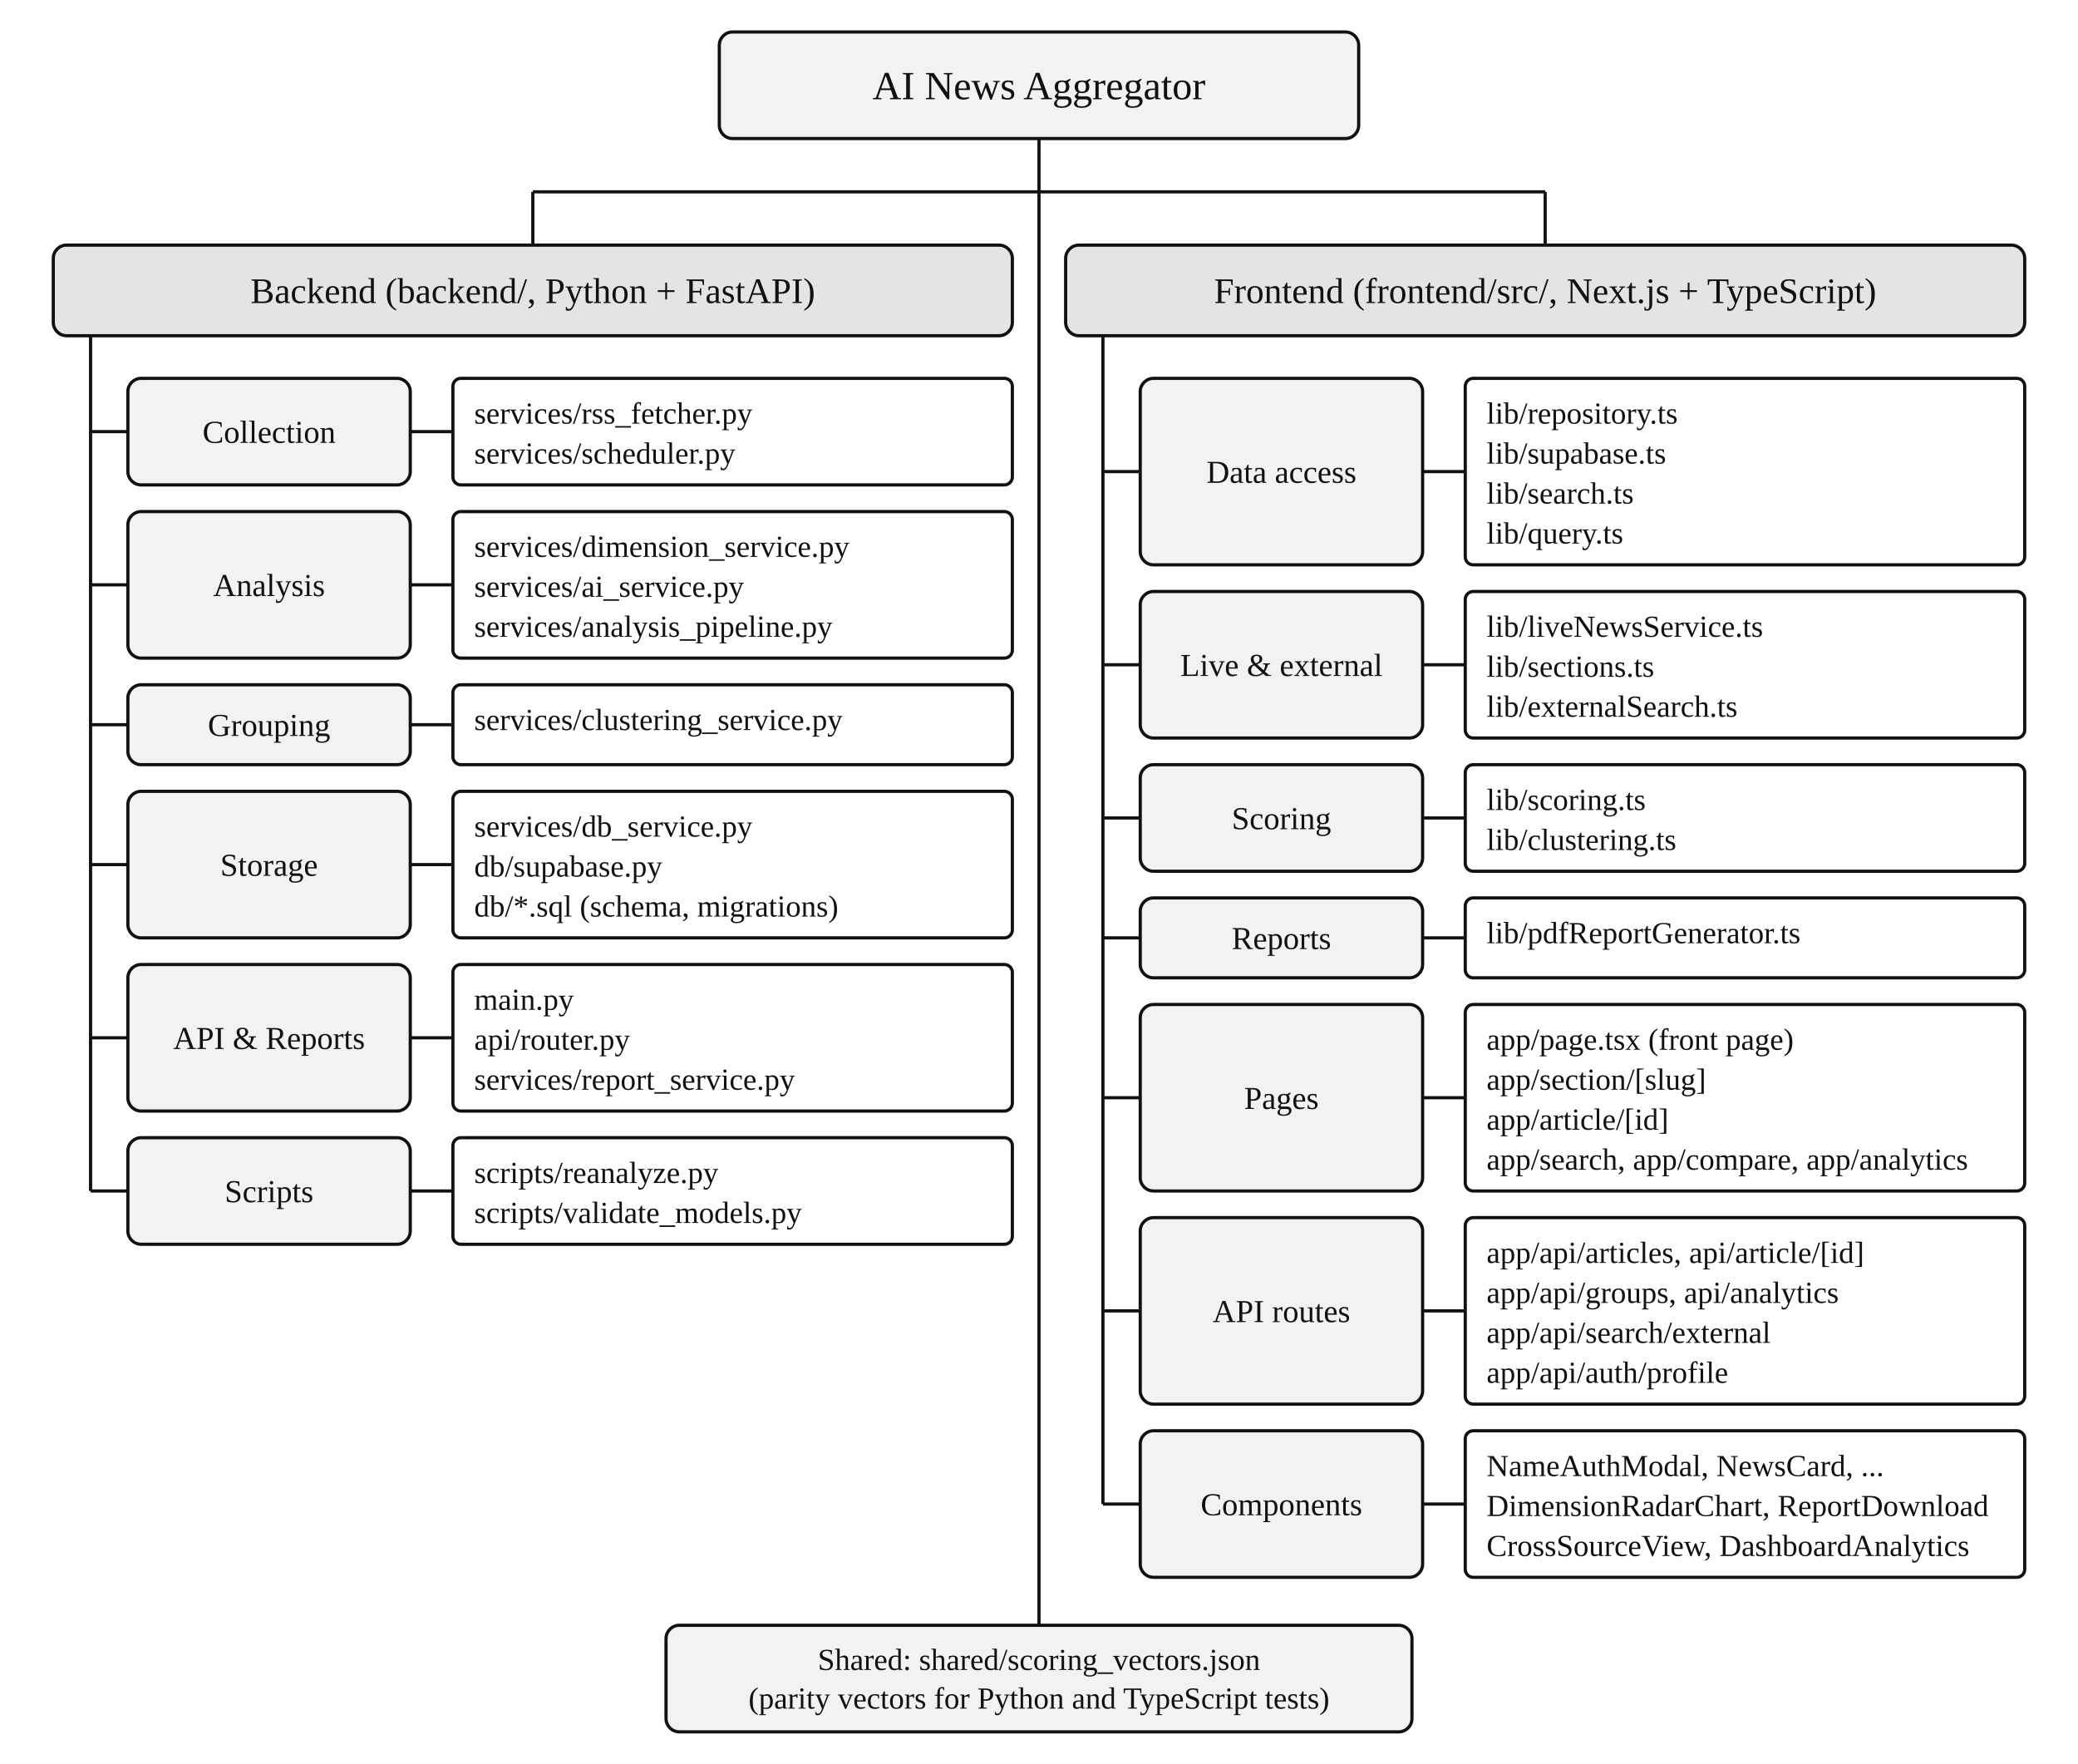
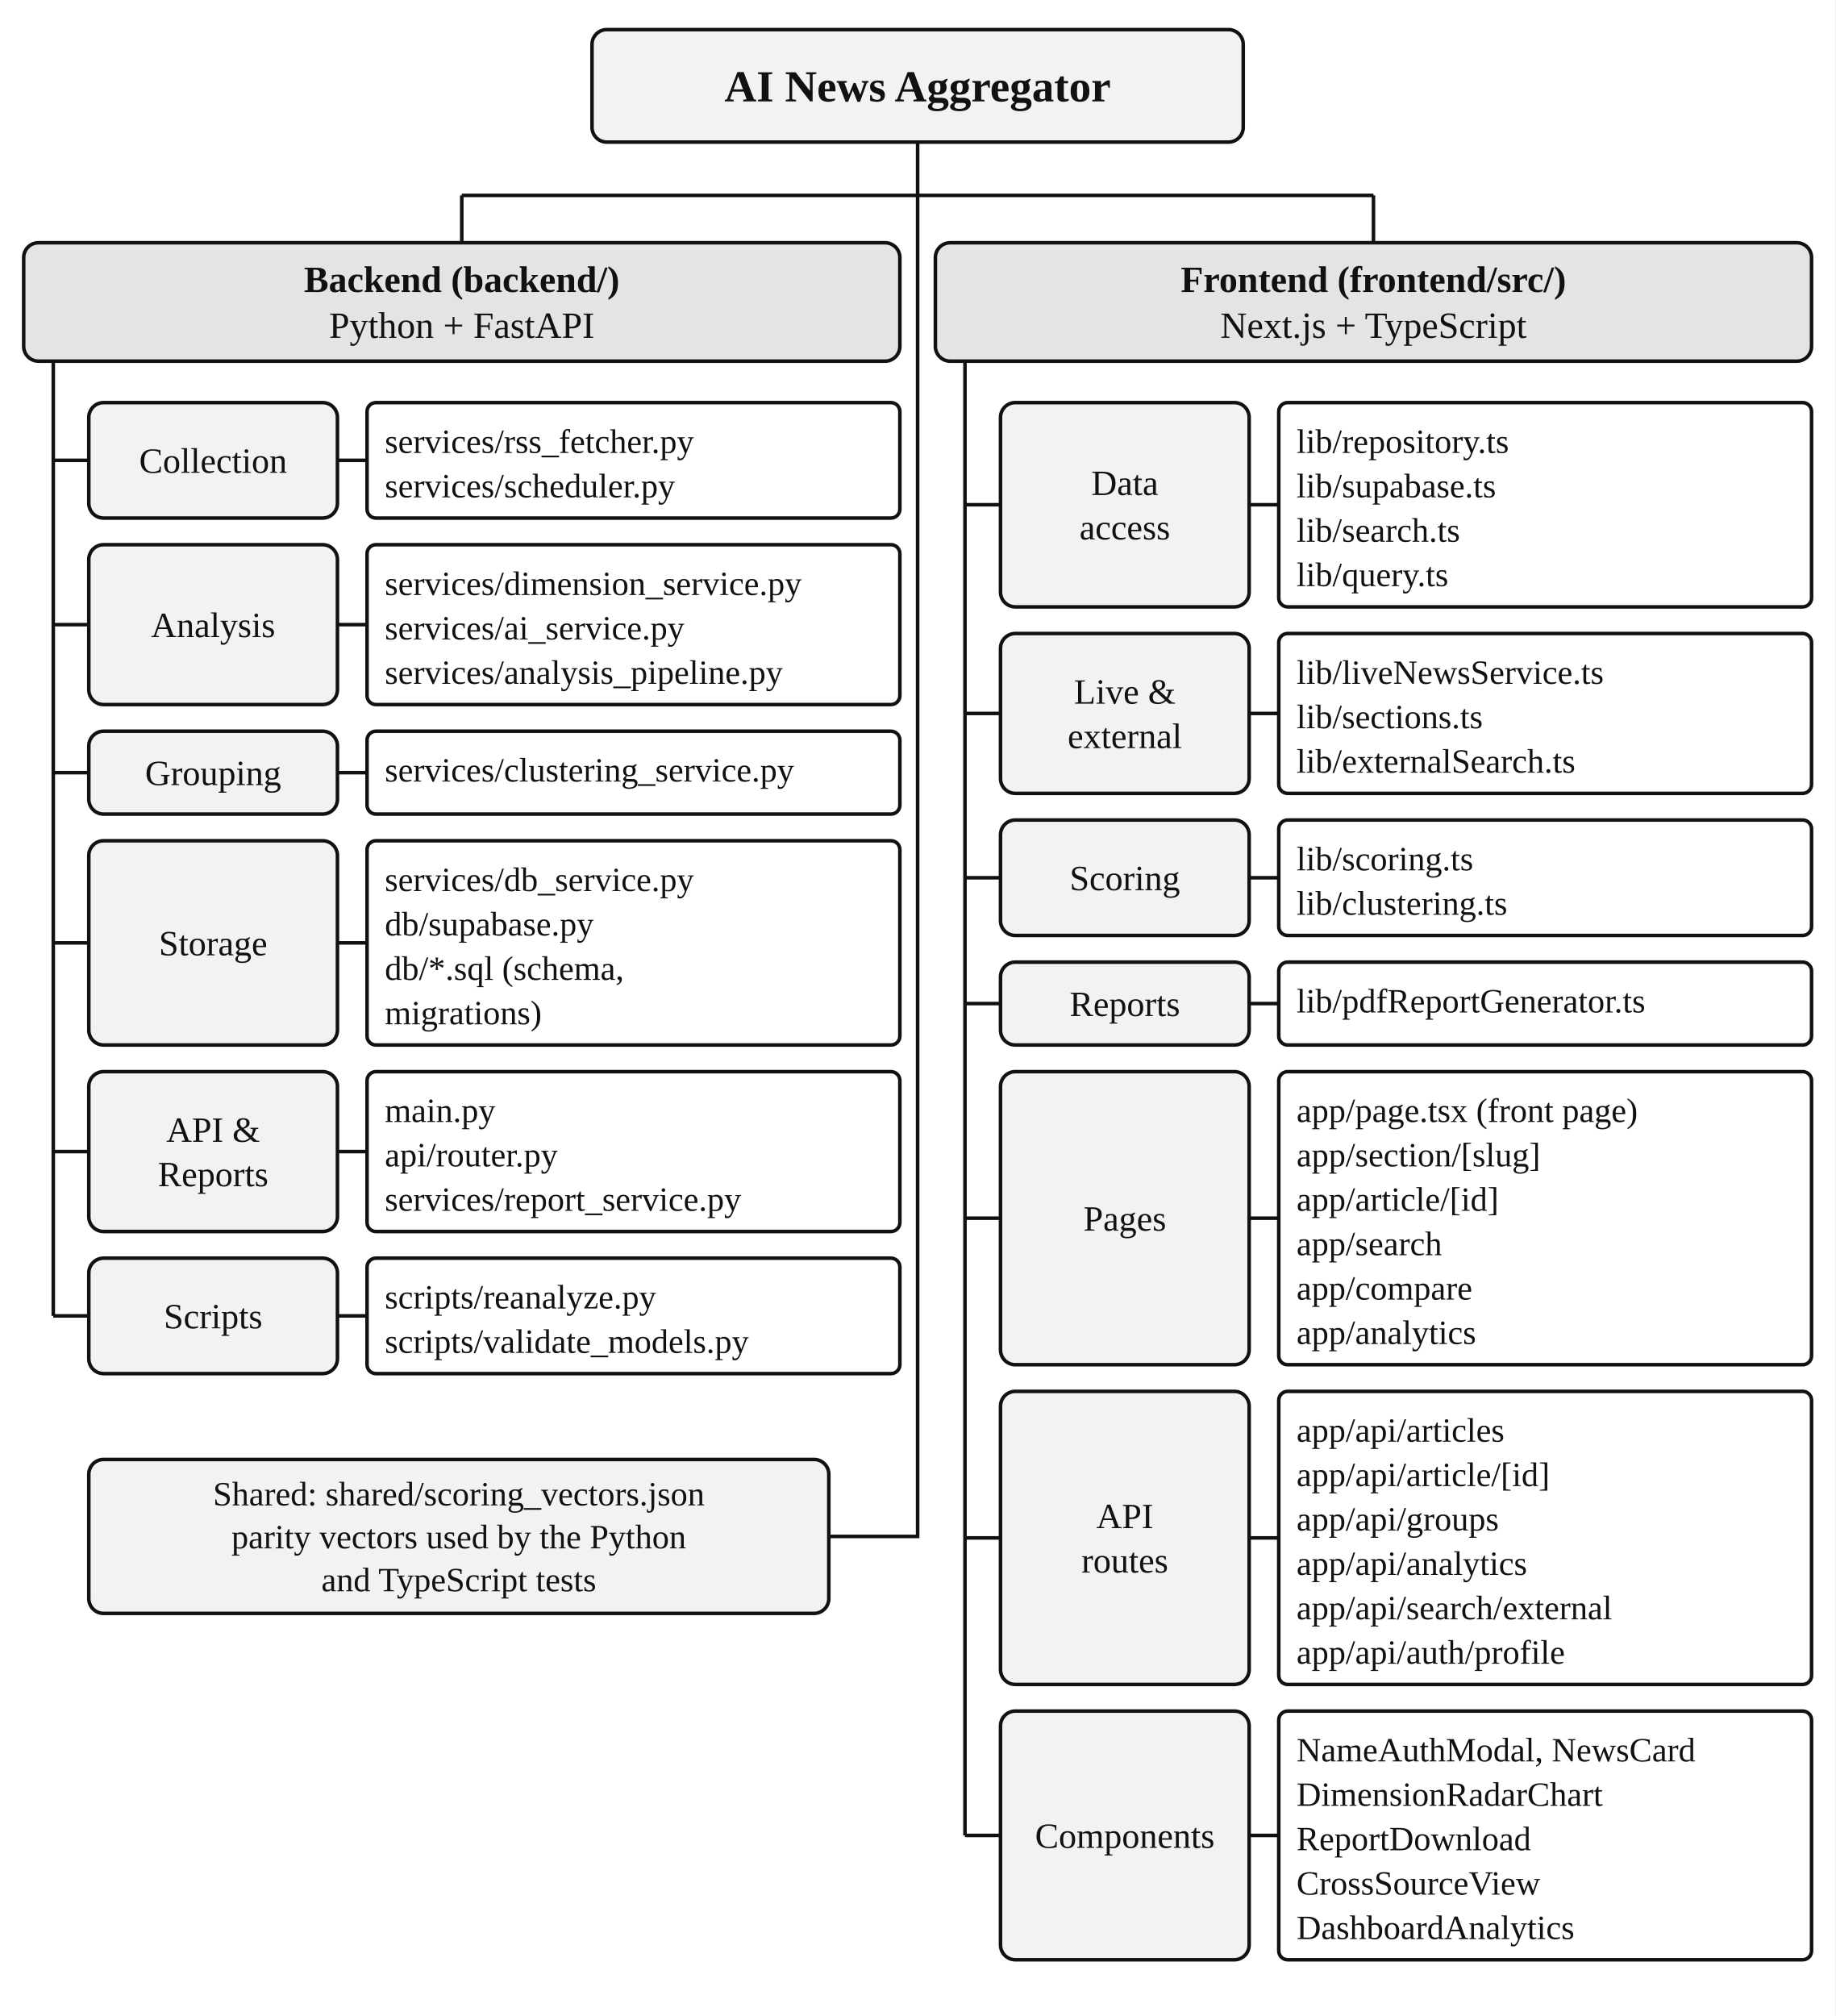
- <svg xmlns="http://www.w3.org/2000/svg" viewBox="0 0 780 662" width="780" height="662">
+ <svg xmlns="http://www.w3.org/2000/svg" viewBox="0 0 620 681" width="620" height="681">
  <defs>
    <marker id="open" viewBox="0 0 10 10" refX="10" refY="5" markerWidth="9" markerHeight="9" orient="auto-start-reverse">
      <path d="M0,0 L10,5 L0,10" fill="none" stroke="#111" stroke-width="1.3" />
    </marker>
    <marker id="solid" viewBox="0 0 10 10" refX="10" refY="5" markerWidth="8" markerHeight="8" orient="auto-start-reverse">
      <path d="M0,0 L10,5 L0,10 z" fill="#111" />
    </marker>
    <marker id="diamond" viewBox="0 0 16 10" refX="16" refY="5" markerWidth="16" markerHeight="10" markerUnits="userSpaceOnUse" orient="auto-start-reverse">
      <path d="M0,5 L8,0 L16,5 L8,10 z" fill="#111" />
    </marker>
  </defs>
  <rect width="100%" height="100%" fill="white" />
-   <rect x="270" y="12" width="240" height="40" rx="5" fill="#f2f2f2" stroke="#111" stroke-width="1.2" />
-   <text x="390.0" y="37.25" font-size="15" text-anchor="middle" font-weight="normal" font-style="normal" font-family="Liberation Serif, Times New Roman, serif" fill="#111">AI News Aggregator</text>
-   <rect x="20" y="92" width="360" height="34" rx="5" fill="#e4e4e4" stroke="#111" stroke-width="1.2" />
-   <text x="200.0" y="113.725" font-size="13.5" text-anchor="middle" font-weight="normal" font-style="normal" font-family="Liberation Serif, Times New Roman, serif" fill="#111">Backend (backend/, Python + FastAPI)</text>
-   <rect x="48" y="142" width="106" height="40" rx="5" fill="#f2f2f2" stroke="#111" stroke-width="1.2" />
-   <text x="101.0" y="166.2" font-size="12" text-anchor="middle" font-weight="normal" font-style="normal" font-family="Liberation Serif, Times New Roman, serif" fill="#111">Collection</text>
-   <rect x="170" y="142" width="210" height="40" rx="3" fill="white" stroke="#111" stroke-width="1.2" />
-   <text x="178" y="159" font-size="11.5" text-anchor="start" font-weight="normal" font-style="normal" font-family="Liberation Serif, Times New Roman, serif" fill="#111">services/rss_fetcher.py</text>
-   <text x="178" y="174" font-size="11.5" text-anchor="start" font-weight="normal" font-style="normal" font-family="Liberation Serif, Times New Roman, serif" fill="#111">services/scheduler.py</text>
-   <polyline points="34,162.0 48,162.0" fill="none" stroke="#111" stroke-width="1.2" />
-   <polyline points="154,162.0 170,162.0" fill="none" stroke="#111" stroke-width="1.2" />
-   <rect x="48" y="192" width="106" height="55" rx="5" fill="#f2f2f2" stroke="#111" stroke-width="1.2" />
-   <text x="101.0" y="223.7" font-size="12" text-anchor="middle" font-weight="normal" font-style="normal" font-family="Liberation Serif, Times New Roman, serif" fill="#111">Analysis</text>
-   <rect x="170" y="192" width="210" height="55" rx="3" fill="white" stroke="#111" stroke-width="1.2" />
-   <text x="178" y="209" font-size="11.5" text-anchor="start" font-weight="normal" font-style="normal" font-family="Liberation Serif, Times New Roman, serif" fill="#111">services/dimension_service.py</text>
-   <text x="178" y="224" font-size="11.5" text-anchor="start" font-weight="normal" font-style="normal" font-family="Liberation Serif, Times New Roman, serif" fill="#111">services/ai_service.py</text>
-   <text x="178" y="239" font-size="11.5" text-anchor="start" font-weight="normal" font-style="normal" font-family="Liberation Serif, Times New Roman, serif" fill="#111">services/analysis_pipeline.py</text>
-   <polyline points="34,219.5 48,219.5" fill="none" stroke="#111" stroke-width="1.2" />
-   <polyline points="154,219.5 170,219.5" fill="none" stroke="#111" stroke-width="1.2" />
-   <rect x="48" y="257" width="106" height="30" rx="5" fill="#f2f2f2" stroke="#111" stroke-width="1.2" />
-   <text x="101.0" y="276.2" font-size="12" text-anchor="middle" font-weight="normal" font-style="normal" font-family="Liberation Serif, Times New Roman, serif" fill="#111">Grouping</text>
-   <rect x="170" y="257" width="210" height="30" rx="3" fill="white" stroke="#111" stroke-width="1.2" />
-   <text x="178" y="274" font-size="11.5" text-anchor="start" font-weight="normal" font-style="normal" font-family="Liberation Serif, Times New Roman, serif" fill="#111">services/clustering_service.py</text>
-   <polyline points="34,272.0 48,272.0" fill="none" stroke="#111" stroke-width="1.2" />
-   <polyline points="154,272.0 170,272.0" fill="none" stroke="#111" stroke-width="1.2" />
-   <rect x="48" y="297" width="106" height="55" rx="5" fill="#f2f2f2" stroke="#111" stroke-width="1.2" />
-   <text x="101.0" y="328.7" font-size="12" text-anchor="middle" font-weight="normal" font-style="normal" font-family="Liberation Serif, Times New Roman, serif" fill="#111">Storage</text>
-   <rect x="170" y="297" width="210" height="55" rx="3" fill="white" stroke="#111" stroke-width="1.2" />
-   <text x="178" y="314" font-size="11.5" text-anchor="start" font-weight="normal" font-style="normal" font-family="Liberation Serif, Times New Roman, serif" fill="#111">services/db_service.py</text>
-   <text x="178" y="329" font-size="11.5" text-anchor="start" font-weight="normal" font-style="normal" font-family="Liberation Serif, Times New Roman, serif" fill="#111">db/supabase.py</text>
-   <text x="178" y="344" font-size="11.5" text-anchor="start" font-weight="normal" font-style="normal" font-family="Liberation Serif, Times New Roman, serif" fill="#111">db/*.sql (schema, migrations)</text>
-   <polyline points="34,324.5 48,324.5" fill="none" stroke="#111" stroke-width="1.2" />
-   <polyline points="154,324.5 170,324.5" fill="none" stroke="#111" stroke-width="1.2" />
-   <rect x="48" y="362" width="106" height="55" rx="5" fill="#f2f2f2" stroke="#111" stroke-width="1.2" />
-   <text x="101.0" y="393.7" font-size="12" text-anchor="middle" font-weight="normal" font-style="normal" font-family="Liberation Serif, Times New Roman, serif" fill="#111">API &amp; Reports</text>
-   <rect x="170" y="362" width="210" height="55" rx="3" fill="white" stroke="#111" stroke-width="1.2" />
-   <text x="178" y="379" font-size="11.5" text-anchor="start" font-weight="normal" font-style="normal" font-family="Liberation Serif, Times New Roman, serif" fill="#111">main.py</text>
-   <text x="178" y="394" font-size="11.5" text-anchor="start" font-weight="normal" font-style="normal" font-family="Liberation Serif, Times New Roman, serif" fill="#111">api/router.py</text>
-   <text x="178" y="409" font-size="11.5" text-anchor="start" font-weight="normal" font-style="normal" font-family="Liberation Serif, Times New Roman, serif" fill="#111">services/report_service.py</text>
-   <polyline points="34,389.5 48,389.5" fill="none" stroke="#111" stroke-width="1.2" />
-   <polyline points="154,389.5 170,389.5" fill="none" stroke="#111" stroke-width="1.2" />
-   <rect x="48" y="427" width="106" height="40" rx="5" fill="#f2f2f2" stroke="#111" stroke-width="1.2" />
-   <text x="101.0" y="451.2" font-size="12" text-anchor="middle" font-weight="normal" font-style="normal" font-family="Liberation Serif, Times New Roman, serif" fill="#111">Scripts</text>
-   <rect x="170" y="427" width="210" height="40" rx="3" fill="white" stroke="#111" stroke-width="1.2" />
-   <text x="178" y="444" font-size="11.5" text-anchor="start" font-weight="normal" font-style="normal" font-family="Liberation Serif, Times New Roman, serif" fill="#111">scripts/reanalyze.py</text>
-   <text x="178" y="459" font-size="11.5" text-anchor="start" font-weight="normal" font-style="normal" font-family="Liberation Serif, Times New Roman, serif" fill="#111">scripts/validate_models.py</text>
-   <polyline points="34,447.0 48,447.0" fill="none" stroke="#111" stroke-width="1.2" />
-   <polyline points="154,447.0 170,447.0" fill="none" stroke="#111" stroke-width="1.2" />
-   <polyline points="34,126 34,447.0" fill="none" stroke="#111" stroke-width="1.2" />
-   <rect x="400" y="92" width="360" height="34" rx="5" fill="#e4e4e4" stroke="#111" stroke-width="1.2" />
-   <text x="580.0" y="113.725" font-size="13.5" text-anchor="middle" font-weight="normal" font-style="normal" font-family="Liberation Serif, Times New Roman, serif" fill="#111">Frontend (frontend/src/, Next.js + TypeScript)</text>
-   <rect x="428" y="142" width="106" height="70" rx="5" fill="#f2f2f2" stroke="#111" stroke-width="1.2" />
-   <text x="481.0" y="181.2" font-size="12" text-anchor="middle" font-weight="normal" font-style="normal" font-family="Liberation Serif, Times New Roman, serif" fill="#111">Data access</text>
-   <rect x="550" y="142" width="210" height="70" rx="3" fill="white" stroke="#111" stroke-width="1.2" />
-   <text x="558" y="159" font-size="11.5" text-anchor="start" font-weight="normal" font-style="normal" font-family="Liberation Serif, Times New Roman, serif" fill="#111">lib/repository.ts</text>
-   <text x="558" y="174" font-size="11.5" text-anchor="start" font-weight="normal" font-style="normal" font-family="Liberation Serif, Times New Roman, serif" fill="#111">lib/supabase.ts</text>
-   <text x="558" y="189" font-size="11.5" text-anchor="start" font-weight="normal" font-style="normal" font-family="Liberation Serif, Times New Roman, serif" fill="#111">lib/search.ts</text>
-   <text x="558" y="204" font-size="11.5" text-anchor="start" font-weight="normal" font-style="normal" font-family="Liberation Serif, Times New Roman, serif" fill="#111">lib/query.ts</text>
-   <polyline points="414,177.0 428,177.0" fill="none" stroke="#111" stroke-width="1.2" />
-   <polyline points="534,177.0 550,177.0" fill="none" stroke="#111" stroke-width="1.2" />
-   <rect x="428" y="222" width="106" height="55" rx="5" fill="#f2f2f2" stroke="#111" stroke-width="1.2" />
-   <text x="481.0" y="253.7" font-size="12" text-anchor="middle" font-weight="normal" font-style="normal" font-family="Liberation Serif, Times New Roman, serif" fill="#111">Live &amp; external</text>
-   <rect x="550" y="222" width="210" height="55" rx="3" fill="white" stroke="#111" stroke-width="1.2" />
-   <text x="558" y="239" font-size="11.5" text-anchor="start" font-weight="normal" font-style="normal" font-family="Liberation Serif, Times New Roman, serif" fill="#111">lib/liveNewsService.ts</text>
-   <text x="558" y="254" font-size="11.5" text-anchor="start" font-weight="normal" font-style="normal" font-family="Liberation Serif, Times New Roman, serif" fill="#111">lib/sections.ts</text>
-   <text x="558" y="269" font-size="11.5" text-anchor="start" font-weight="normal" font-style="normal" font-family="Liberation Serif, Times New Roman, serif" fill="#111">lib/externalSearch.ts</text>
-   <polyline points="414,249.5 428,249.5" fill="none" stroke="#111" stroke-width="1.2" />
-   <polyline points="534,249.5 550,249.5" fill="none" stroke="#111" stroke-width="1.2" />
-   <rect x="428" y="287" width="106" height="40" rx="5" fill="#f2f2f2" stroke="#111" stroke-width="1.2" />
-   <text x="481.0" y="311.2" font-size="12" text-anchor="middle" font-weight="normal" font-style="normal" font-family="Liberation Serif, Times New Roman, serif" fill="#111">Scoring</text>
-   <rect x="550" y="287" width="210" height="40" rx="3" fill="white" stroke="#111" stroke-width="1.2" />
-   <text x="558" y="304" font-size="11.5" text-anchor="start" font-weight="normal" font-style="normal" font-family="Liberation Serif, Times New Roman, serif" fill="#111">lib/scoring.ts</text>
-   <text x="558" y="319" font-size="11.5" text-anchor="start" font-weight="normal" font-style="normal" font-family="Liberation Serif, Times New Roman, serif" fill="#111">lib/clustering.ts</text>
-   <polyline points="414,307.0 428,307.0" fill="none" stroke="#111" stroke-width="1.2" />
-   <polyline points="534,307.0 550,307.0" fill="none" stroke="#111" stroke-width="1.2" />
-   <rect x="428" y="337" width="106" height="30" rx="5" fill="#f2f2f2" stroke="#111" stroke-width="1.2" />
-   <text x="481.0" y="356.2" font-size="12" text-anchor="middle" font-weight="normal" font-style="normal" font-family="Liberation Serif, Times New Roman, serif" fill="#111">Reports</text>
-   <rect x="550" y="337" width="210" height="30" rx="3" fill="white" stroke="#111" stroke-width="1.2" />
-   <text x="558" y="354" font-size="11.5" text-anchor="start" font-weight="normal" font-style="normal" font-family="Liberation Serif, Times New Roman, serif" fill="#111">lib/pdfReportGenerator.ts</text>
-   <polyline points="414,352.0 428,352.0" fill="none" stroke="#111" stroke-width="1.2" />
-   <polyline points="534,352.0 550,352.0" fill="none" stroke="#111" stroke-width="1.2" />
-   <rect x="428" y="377" width="106" height="70" rx="5" fill="#f2f2f2" stroke="#111" stroke-width="1.2" />
-   <text x="481.0" y="416.2" font-size="12" text-anchor="middle" font-weight="normal" font-style="normal" font-family="Liberation Serif, Times New Roman, serif" fill="#111">Pages</text>
-   <rect x="550" y="377" width="210" height="70" rx="3" fill="white" stroke="#111" stroke-width="1.2" />
-   <text x="558" y="394" font-size="11.5" text-anchor="start" font-weight="normal" font-style="normal" font-family="Liberation Serif, Times New Roman, serif" fill="#111">app/page.tsx (front page)</text>
-   <text x="558" y="409" font-size="11.5" text-anchor="start" font-weight="normal" font-style="normal" font-family="Liberation Serif, Times New Roman, serif" fill="#111">app/section/[slug]</text>
-   <text x="558" y="424" font-size="11.5" text-anchor="start" font-weight="normal" font-style="normal" font-family="Liberation Serif, Times New Roman, serif" fill="#111">app/article/[id]</text>
-   <text x="558" y="439" font-size="11.5" text-anchor="start" font-weight="normal" font-style="normal" font-family="Liberation Serif, Times New Roman, serif" fill="#111">app/search, app/compare, app/analytics</text>
-   <polyline points="414,412.0 428,412.0" fill="none" stroke="#111" stroke-width="1.2" />
-   <polyline points="534,412.0 550,412.0" fill="none" stroke="#111" stroke-width="1.2" />
-   <rect x="428" y="457" width="106" height="70" rx="5" fill="#f2f2f2" stroke="#111" stroke-width="1.2" />
-   <text x="481.0" y="496.2" font-size="12" text-anchor="middle" font-weight="normal" font-style="normal" font-family="Liberation Serif, Times New Roman, serif" fill="#111">API routes</text>
-   <rect x="550" y="457" width="210" height="70" rx="3" fill="white" stroke="#111" stroke-width="1.2" />
-   <text x="558" y="474" font-size="11.5" text-anchor="start" font-weight="normal" font-style="normal" font-family="Liberation Serif, Times New Roman, serif" fill="#111">app/api/articles, api/article/[id]</text>
-   <text x="558" y="489" font-size="11.5" text-anchor="start" font-weight="normal" font-style="normal" font-family="Liberation Serif, Times New Roman, serif" fill="#111">app/api/groups, api/analytics</text>
-   <text x="558" y="504" font-size="11.5" text-anchor="start" font-weight="normal" font-style="normal" font-family="Liberation Serif, Times New Roman, serif" fill="#111">app/api/search/external</text>
-   <text x="558" y="519" font-size="11.5" text-anchor="start" font-weight="normal" font-style="normal" font-family="Liberation Serif, Times New Roman, serif" fill="#111">app/api/auth/profile</text>
-   <polyline points="414,492.0 428,492.0" fill="none" stroke="#111" stroke-width="1.2" />
-   <polyline points="534,492.0 550,492.0" fill="none" stroke="#111" stroke-width="1.2" />
-   <rect x="428" y="537" width="106" height="55" rx="5" fill="#f2f2f2" stroke="#111" stroke-width="1.2" />
-   <text x="481.0" y="568.7" font-size="12" text-anchor="middle" font-weight="normal" font-style="normal" font-family="Liberation Serif, Times New Roman, serif" fill="#111">Components</text>
-   <rect x="550" y="537" width="210" height="55" rx="3" fill="white" stroke="#111" stroke-width="1.2" />
-   <text x="558" y="554" font-size="11.5" text-anchor="start" font-weight="normal" font-style="normal" font-family="Liberation Serif, Times New Roman, serif" fill="#111">NameAuthModal, NewsCard, ...</text>
-   <text x="558" y="569" font-size="11.5" text-anchor="start" font-weight="normal" font-style="normal" font-family="Liberation Serif, Times New Roman, serif" fill="#111">DimensionRadarChart, ReportDownload</text>
-   <text x="558" y="584" font-size="11.5" text-anchor="start" font-weight="normal" font-style="normal" font-family="Liberation Serif, Times New Roman, serif" fill="#111">CrossSourceView, DashboardAnalytics</text>
-   <polyline points="414,564.5 428,564.5" fill="none" stroke="#111" stroke-width="1.2" />
-   <polyline points="534,564.5 550,564.5" fill="none" stroke="#111" stroke-width="1.2" />
-   <polyline points="414,126 414,564.5" fill="none" stroke="#111" stroke-width="1.2" />
-   <polyline points="390,52 390,72" fill="none" stroke="#111" stroke-width="1.2" />
-   <polyline points="200.0,72 580.0,72" fill="none" stroke="#111" stroke-width="1.2" />
-   <polyline points="200.0,72 200.0,92" fill="none" stroke="#111" stroke-width="1.2" />
-   <polyline points="580.0,72 580.0,92" fill="none" stroke="#111" stroke-width="1.2" />
-   <rect x="250" y="610" width="280" height="40" rx="5" fill="#f2f2f2" stroke="#111" stroke-width="1.2" />
-   <text x="390.0" y="626.775" font-size="11.5" text-anchor="middle" font-weight="normal" font-style="normal" font-family="Liberation Serif, Times New Roman, serif" fill="#111">Shared: shared/scoring_vectors.json</text>
-   <text x="390.0" y="641.275" font-size="11.5" text-anchor="middle" font-weight="normal" font-style="normal" font-family="Liberation Serif, Times New Roman, serif" fill="#111">(parity vectors for Python and TypeScript tests)</text>
-   <polyline points="390,72 390,610" fill="none" stroke="#111" stroke-width="1.2" />
+   <rect x="200" y="10" width="220" height="38" rx="5" fill="#f2f2f2" stroke="#111" stroke-width="1.2" />
+   <text x="310.0" y="34.25" font-size="15" text-anchor="middle" font-weight="bold" font-style="normal" font-family="Liberation Serif, Times New Roman, serif" fill="#111">AI News Aggregator</text>
+   <rect x="8" y="82" width="296" height="40" rx="5" fill="#e4e4e4" stroke="#111" stroke-width="1.2" />
+   <text x="156.0" y="98.625" font-size="12.5" text-anchor="middle" font-weight="bold" font-style="normal" font-family="Liberation Serif, Times New Roman, serif" fill="#111">Backend (backend/)</text>
+   <text x="156.0" y="114.125" font-size="12.5" text-anchor="middle" font-weight="normal" font-style="normal" font-family="Liberation Serif, Times New Roman, serif" fill="#111">Python + FastAPI</text>
+   <rect x="30" y="136" width="84" height="39" rx="5" fill="#f2f2f2" stroke="#111" stroke-width="1.2" />
+   <text x="72.0" y="159.7" font-size="12" text-anchor="middle" font-weight="normal" font-style="normal" font-family="Liberation Serif, Times New Roman, serif" fill="#111">Collection</text>
+   <rect x="124" y="136" width="180" height="39" rx="3" fill="white" stroke="#111" stroke-width="1.2" />
+   <text x="130" y="153" font-size="11.5" text-anchor="start" font-weight="normal" font-style="normal" font-family="Liberation Serif, Times New Roman, serif" fill="#111">services/rss_fetcher.py</text>
+   <text x="130" y="168" font-size="11.5" text-anchor="start" font-weight="normal" font-style="normal" font-family="Liberation Serif, Times New Roman, serif" fill="#111">services/scheduler.py</text>
+   <polyline points="18,155.5 30,155.5" fill="none" stroke="#111" stroke-width="1.2" />
+   <polyline points="114,155.5 124,155.5" fill="none" stroke="#111" stroke-width="1.2" />
+   <rect x="30" y="184" width="84" height="54" rx="5" fill="#f2f2f2" stroke="#111" stroke-width="1.2" />
+   <text x="72.0" y="215.2" font-size="12" text-anchor="middle" font-weight="normal" font-style="normal" font-family="Liberation Serif, Times New Roman, serif" fill="#111">Analysis</text>
+   <rect x="124" y="184" width="180" height="54" rx="3" fill="white" stroke="#111" stroke-width="1.2" />
+   <text x="130" y="201" font-size="11.5" text-anchor="start" font-weight="normal" font-style="normal" font-family="Liberation Serif, Times New Roman, serif" fill="#111">services/dimension_service.py</text>
+   <text x="130" y="216" font-size="11.5" text-anchor="start" font-weight="normal" font-style="normal" font-family="Liberation Serif, Times New Roman, serif" fill="#111">services/ai_service.py</text>
+   <text x="130" y="231" font-size="11.5" text-anchor="start" font-weight="normal" font-style="normal" font-family="Liberation Serif, Times New Roman, serif" fill="#111">services/analysis_pipeline.py</text>
+   <polyline points="18,211.0 30,211.0" fill="none" stroke="#111" stroke-width="1.2" />
+   <polyline points="114,211.0 124,211.0" fill="none" stroke="#111" stroke-width="1.2" />
+   <rect x="30" y="247" width="84" height="28" rx="5" fill="#f2f2f2" stroke="#111" stroke-width="1.2" />
+   <text x="72.0" y="265.2" font-size="12" text-anchor="middle" font-weight="normal" font-style="normal" font-family="Liberation Serif, Times New Roman, serif" fill="#111">Grouping</text>
+   <rect x="124" y="247" width="180" height="28" rx="3" fill="white" stroke="#111" stroke-width="1.2" />
+   <text x="130" y="264" font-size="11.5" text-anchor="start" font-weight="normal" font-style="normal" font-family="Liberation Serif, Times New Roman, serif" fill="#111">services/clustering_service.py</text>
+   <polyline points="18,261.0 30,261.0" fill="none" stroke="#111" stroke-width="1.2" />
+   <polyline points="114,261.0 124,261.0" fill="none" stroke="#111" stroke-width="1.2" />
+   <rect x="30" y="284" width="84" height="69" rx="5" fill="#f2f2f2" stroke="#111" stroke-width="1.2" />
+   <text x="72.0" y="322.7" font-size="12" text-anchor="middle" font-weight="normal" font-style="normal" font-family="Liberation Serif, Times New Roman, serif" fill="#111">Storage</text>
+   <rect x="124" y="284" width="180" height="69" rx="3" fill="white" stroke="#111" stroke-width="1.2" />
+   <text x="130" y="301" font-size="11.5" text-anchor="start" font-weight="normal" font-style="normal" font-family="Liberation Serif, Times New Roman, serif" fill="#111">services/db_service.py</text>
+   <text x="130" y="316" font-size="11.5" text-anchor="start" font-weight="normal" font-style="normal" font-family="Liberation Serif, Times New Roman, serif" fill="#111">db/supabase.py</text>
+   <text x="130" y="331" font-size="11.5" text-anchor="start" font-weight="normal" font-style="normal" font-family="Liberation Serif, Times New Roman, serif" fill="#111">db/*.sql (schema,</text>
+   <text x="130" y="346" font-size="11.5" text-anchor="start" font-weight="normal" font-style="normal" font-family="Liberation Serif, Times New Roman, serif" fill="#111">  migrations)</text>
+   <polyline points="18,318.5 30,318.5" fill="none" stroke="#111" stroke-width="1.2" />
+   <polyline points="114,318.5 124,318.5" fill="none" stroke="#111" stroke-width="1.2" />
+   <rect x="30" y="362" width="84" height="54" rx="5" fill="#f2f2f2" stroke="#111" stroke-width="1.2" />
+   <text x="72.0" y="385.7" font-size="12" text-anchor="middle" font-weight="normal" font-style="normal" font-family="Liberation Serif, Times New Roman, serif" fill="#111">API &amp;</text>
+   <text x="72.0" y="400.7" font-size="12" text-anchor="middle" font-weight="normal" font-style="normal" font-family="Liberation Serif, Times New Roman, serif" fill="#111">Reports</text>
+   <rect x="124" y="362" width="180" height="54" rx="3" fill="white" stroke="#111" stroke-width="1.2" />
+   <text x="130" y="379" font-size="11.5" text-anchor="start" font-weight="normal" font-style="normal" font-family="Liberation Serif, Times New Roman, serif" fill="#111">main.py</text>
+   <text x="130" y="394" font-size="11.5" text-anchor="start" font-weight="normal" font-style="normal" font-family="Liberation Serif, Times New Roman, serif" fill="#111">api/router.py</text>
+   <text x="130" y="409" font-size="11.5" text-anchor="start" font-weight="normal" font-style="normal" font-family="Liberation Serif, Times New Roman, serif" fill="#111">services/report_service.py</text>
+   <polyline points="18,389.0 30,389.0" fill="none" stroke="#111" stroke-width="1.2" />
+   <polyline points="114,389.0 124,389.0" fill="none" stroke="#111" stroke-width="1.2" />
+   <rect x="30" y="425" width="84" height="39" rx="5" fill="#f2f2f2" stroke="#111" stroke-width="1.2" />
+   <text x="72.0" y="448.7" font-size="12" text-anchor="middle" font-weight="normal" font-style="normal" font-family="Liberation Serif, Times New Roman, serif" fill="#111">Scripts</text>
+   <rect x="124" y="425" width="180" height="39" rx="3" fill="white" stroke="#111" stroke-width="1.2" />
+   <text x="130" y="442" font-size="11.5" text-anchor="start" font-weight="normal" font-style="normal" font-family="Liberation Serif, Times New Roman, serif" fill="#111">scripts/reanalyze.py</text>
+   <text x="130" y="457" font-size="11.5" text-anchor="start" font-weight="normal" font-style="normal" font-family="Liberation Serif, Times New Roman, serif" fill="#111">scripts/validate_models.py</text>
+   <polyline points="18,444.5 30,444.5" fill="none" stroke="#111" stroke-width="1.2" />
+   <polyline points="114,444.5 124,444.5" fill="none" stroke="#111" stroke-width="1.2" />
+   <polyline points="18,122 18,444.5" fill="none" stroke="#111" stroke-width="1.2" />
+   <rect x="316" y="82" width="296" height="40" rx="5" fill="#e4e4e4" stroke="#111" stroke-width="1.2" />
+   <text x="464.0" y="98.625" font-size="12.5" text-anchor="middle" font-weight="bold" font-style="normal" font-family="Liberation Serif, Times New Roman, serif" fill="#111">Frontend (frontend/src/)</text>
+   <text x="464.0" y="114.125" font-size="12.5" text-anchor="middle" font-weight="normal" font-style="normal" font-family="Liberation Serif, Times New Roman, serif" fill="#111">Next.js + TypeScript</text>
+   <rect x="338" y="136" width="84" height="69" rx="5" fill="#f2f2f2" stroke="#111" stroke-width="1.2" />
+   <text x="380.0" y="167.2" font-size="12" text-anchor="middle" font-weight="normal" font-style="normal" font-family="Liberation Serif, Times New Roman, serif" fill="#111">Data</text>
+   <text x="380.0" y="182.2" font-size="12" text-anchor="middle" font-weight="normal" font-style="normal" font-family="Liberation Serif, Times New Roman, serif" fill="#111">access</text>
+   <rect x="432" y="136" width="180" height="69" rx="3" fill="white" stroke="#111" stroke-width="1.2" />
+   <text x="438" y="153" font-size="11.5" text-anchor="start" font-weight="normal" font-style="normal" font-family="Liberation Serif, Times New Roman, serif" fill="#111">lib/repository.ts</text>
+   <text x="438" y="168" font-size="11.5" text-anchor="start" font-weight="normal" font-style="normal" font-family="Liberation Serif, Times New Roman, serif" fill="#111">lib/supabase.ts</text>
+   <text x="438" y="183" font-size="11.5" text-anchor="start" font-weight="normal" font-style="normal" font-family="Liberation Serif, Times New Roman, serif" fill="#111">lib/search.ts</text>
+   <text x="438" y="198" font-size="11.5" text-anchor="start" font-weight="normal" font-style="normal" font-family="Liberation Serif, Times New Roman, serif" fill="#111">lib/query.ts</text>
+   <polyline points="326,170.5 338,170.5" fill="none" stroke="#111" stroke-width="1.2" />
+   <polyline points="422,170.5 432,170.5" fill="none" stroke="#111" stroke-width="1.2" />
+   <rect x="338" y="214" width="84" height="54" rx="5" fill="#f2f2f2" stroke="#111" stroke-width="1.2" />
+   <text x="380.0" y="237.7" font-size="12" text-anchor="middle" font-weight="normal" font-style="normal" font-family="Liberation Serif, Times New Roman, serif" fill="#111">Live &amp;</text>
+   <text x="380.0" y="252.7" font-size="12" text-anchor="middle" font-weight="normal" font-style="normal" font-family="Liberation Serif, Times New Roman, serif" fill="#111">external</text>
+   <rect x="432" y="214" width="180" height="54" rx="3" fill="white" stroke="#111" stroke-width="1.2" />
+   <text x="438" y="231" font-size="11.5" text-anchor="start" font-weight="normal" font-style="normal" font-family="Liberation Serif, Times New Roman, serif" fill="#111">lib/liveNewsService.ts</text>
+   <text x="438" y="246" font-size="11.5" text-anchor="start" font-weight="normal" font-style="normal" font-family="Liberation Serif, Times New Roman, serif" fill="#111">lib/sections.ts</text>
+   <text x="438" y="261" font-size="11.5" text-anchor="start" font-weight="normal" font-style="normal" font-family="Liberation Serif, Times New Roman, serif" fill="#111">lib/externalSearch.ts</text>
+   <polyline points="326,241.0 338,241.0" fill="none" stroke="#111" stroke-width="1.2" />
+   <polyline points="422,241.0 432,241.0" fill="none" stroke="#111" stroke-width="1.2" />
+   <rect x="338" y="277" width="84" height="39" rx="5" fill="#f2f2f2" stroke="#111" stroke-width="1.2" />
+   <text x="380.0" y="300.7" font-size="12" text-anchor="middle" font-weight="normal" font-style="normal" font-family="Liberation Serif, Times New Roman, serif" fill="#111">Scoring</text>
+   <rect x="432" y="277" width="180" height="39" rx="3" fill="white" stroke="#111" stroke-width="1.2" />
+   <text x="438" y="294" font-size="11.5" text-anchor="start" font-weight="normal" font-style="normal" font-family="Liberation Serif, Times New Roman, serif" fill="#111">lib/scoring.ts</text>
+   <text x="438" y="309" font-size="11.5" text-anchor="start" font-weight="normal" font-style="normal" font-family="Liberation Serif, Times New Roman, serif" fill="#111">lib/clustering.ts</text>
+   <polyline points="326,296.5 338,296.5" fill="none" stroke="#111" stroke-width="1.2" />
+   <polyline points="422,296.5 432,296.5" fill="none" stroke="#111" stroke-width="1.2" />
+   <rect x="338" y="325" width="84" height="28" rx="5" fill="#f2f2f2" stroke="#111" stroke-width="1.2" />
+   <text x="380.0" y="343.2" font-size="12" text-anchor="middle" font-weight="normal" font-style="normal" font-family="Liberation Serif, Times New Roman, serif" fill="#111">Reports</text>
+   <rect x="432" y="325" width="180" height="28" rx="3" fill="white" stroke="#111" stroke-width="1.2" />
+   <text x="438" y="342" font-size="11.5" text-anchor="start" font-weight="normal" font-style="normal" font-family="Liberation Serif, Times New Roman, serif" fill="#111">lib/pdfReportGenerator.ts</text>
+   <polyline points="326,339.0 338,339.0" fill="none" stroke="#111" stroke-width="1.2" />
+   <polyline points="422,339.0 432,339.0" fill="none" stroke="#111" stroke-width="1.2" />
+   <rect x="338" y="362" width="84" height="99" rx="5" fill="#f2f2f2" stroke="#111" stroke-width="1.2" />
+   <text x="380.0" y="415.7" font-size="12" text-anchor="middle" font-weight="normal" font-style="normal" font-family="Liberation Serif, Times New Roman, serif" fill="#111">Pages</text>
+   <rect x="432" y="362" width="180" height="99" rx="3" fill="white" stroke="#111" stroke-width="1.2" />
+   <text x="438" y="379" font-size="11.5" text-anchor="start" font-weight="normal" font-style="normal" font-family="Liberation Serif, Times New Roman, serif" fill="#111">app/page.tsx (front page)</text>
+   <text x="438" y="394" font-size="11.5" text-anchor="start" font-weight="normal" font-style="normal" font-family="Liberation Serif, Times New Roman, serif" fill="#111">app/section/[slug]</text>
+   <text x="438" y="409" font-size="11.5" text-anchor="start" font-weight="normal" font-style="normal" font-family="Liberation Serif, Times New Roman, serif" fill="#111">app/article/[id]</text>
+   <text x="438" y="424" font-size="11.5" text-anchor="start" font-weight="normal" font-style="normal" font-family="Liberation Serif, Times New Roman, serif" fill="#111">app/search</text>
+   <text x="438" y="439" font-size="11.5" text-anchor="start" font-weight="normal" font-style="normal" font-family="Liberation Serif, Times New Roman, serif" fill="#111">app/compare</text>
+   <text x="438" y="454" font-size="11.5" text-anchor="start" font-weight="normal" font-style="normal" font-family="Liberation Serif, Times New Roman, serif" fill="#111">app/analytics</text>
+   <polyline points="326,411.5 338,411.5" fill="none" stroke="#111" stroke-width="1.2" />
+   <polyline points="422,411.5 432,411.5" fill="none" stroke="#111" stroke-width="1.2" />
+   <rect x="338" y="470" width="84" height="99" rx="5" fill="#f2f2f2" stroke="#111" stroke-width="1.2" />
+   <text x="380.0" y="516.2" font-size="12" text-anchor="middle" font-weight="normal" font-style="normal" font-family="Liberation Serif, Times New Roman, serif" fill="#111">API</text>
+   <text x="380.0" y="531.2" font-size="12" text-anchor="middle" font-weight="normal" font-style="normal" font-family="Liberation Serif, Times New Roman, serif" fill="#111">routes</text>
+   <rect x="432" y="470" width="180" height="99" rx="3" fill="white" stroke="#111" stroke-width="1.2" />
+   <text x="438" y="487" font-size="11.5" text-anchor="start" font-weight="normal" font-style="normal" font-family="Liberation Serif, Times New Roman, serif" fill="#111">app/api/articles</text>
+   <text x="438" y="502" font-size="11.5" text-anchor="start" font-weight="normal" font-style="normal" font-family="Liberation Serif, Times New Roman, serif" fill="#111">app/api/article/[id]</text>
+   <text x="438" y="517" font-size="11.5" text-anchor="start" font-weight="normal" font-style="normal" font-family="Liberation Serif, Times New Roman, serif" fill="#111">app/api/groups</text>
+   <text x="438" y="532" font-size="11.5" text-anchor="start" font-weight="normal" font-style="normal" font-family="Liberation Serif, Times New Roman, serif" fill="#111">app/api/analytics</text>
+   <text x="438" y="547" font-size="11.5" text-anchor="start" font-weight="normal" font-style="normal" font-family="Liberation Serif, Times New Roman, serif" fill="#111">app/api/search/external</text>
+   <text x="438" y="562" font-size="11.5" text-anchor="start" font-weight="normal" font-style="normal" font-family="Liberation Serif, Times New Roman, serif" fill="#111">app/api/auth/profile</text>
+   <polyline points="326,519.5 338,519.5" fill="none" stroke="#111" stroke-width="1.2" />
+   <polyline points="422,519.5 432,519.5" fill="none" stroke="#111" stroke-width="1.2" />
+   <rect x="338" y="578" width="84" height="84" rx="5" fill="#f2f2f2" stroke="#111" stroke-width="1.2" />
+   <text x="380.0" y="624.2" font-size="12" text-anchor="middle" font-weight="normal" font-style="normal" font-family="Liberation Serif, Times New Roman, serif" fill="#111">Components</text>
+   <rect x="432" y="578" width="180" height="84" rx="3" fill="white" stroke="#111" stroke-width="1.2" />
+   <text x="438" y="595" font-size="11.5" text-anchor="start" font-weight="normal" font-style="normal" font-family="Liberation Serif, Times New Roman, serif" fill="#111">NameAuthModal, NewsCard</text>
+   <text x="438" y="610" font-size="11.5" text-anchor="start" font-weight="normal" font-style="normal" font-family="Liberation Serif, Times New Roman, serif" fill="#111">DimensionRadarChart</text>
+   <text x="438" y="625" font-size="11.5" text-anchor="start" font-weight="normal" font-style="normal" font-family="Liberation Serif, Times New Roman, serif" fill="#111">ReportDownload</text>
+   <text x="438" y="640" font-size="11.5" text-anchor="start" font-weight="normal" font-style="normal" font-family="Liberation Serif, Times New Roman, serif" fill="#111">CrossSourceView</text>
+   <text x="438" y="655" font-size="11.5" text-anchor="start" font-weight="normal" font-style="normal" font-family="Liberation Serif, Times New Roman, serif" fill="#111">DashboardAnalytics</text>
+   <polyline points="326,620.0 338,620.0" fill="none" stroke="#111" stroke-width="1.2" />
+   <polyline points="422,620.0 432,620.0" fill="none" stroke="#111" stroke-width="1.2" />
+   <polyline points="326,122 326,620.0" fill="none" stroke="#111" stroke-width="1.2" />
+   <polyline points="310,48 310,66" fill="none" stroke="#111" stroke-width="1.2" />
+   <polyline points="156.0,66 464.0,66" fill="none" stroke="#111" stroke-width="1.2" />
+   <polyline points="156.0,66 156.0,82" fill="none" stroke="#111" stroke-width="1.2" />
+   <polyline points="464.0,66 464.0,82" fill="none" stroke="#111" stroke-width="1.2" />
+   <rect x="30" y="493" width="250" height="52" rx="5" fill="#f2f2f2" stroke="#111" stroke-width="1.2" />
+   <text x="155.0" y="508.525" font-size="11.5" text-anchor="middle" font-weight="normal" font-style="normal" font-family="Liberation Serif, Times New Roman, serif" fill="#111">Shared: shared/scoring_vectors.json</text>
+   <text x="155.0" y="523.025" font-size="11.5" text-anchor="middle" font-weight="normal" font-style="normal" font-family="Liberation Serif, Times New Roman, serif" fill="#111">parity vectors used by the Python</text>
+   <text x="155.0" y="537.525" font-size="11.5" text-anchor="middle" font-weight="normal" font-style="normal" font-family="Liberation Serif, Times New Roman, serif" fill="#111">and TypeScript tests</text>
+   <polyline points="310,66 310,519 280,519" fill="none" stroke="#111" stroke-width="1.2" />
</svg>
